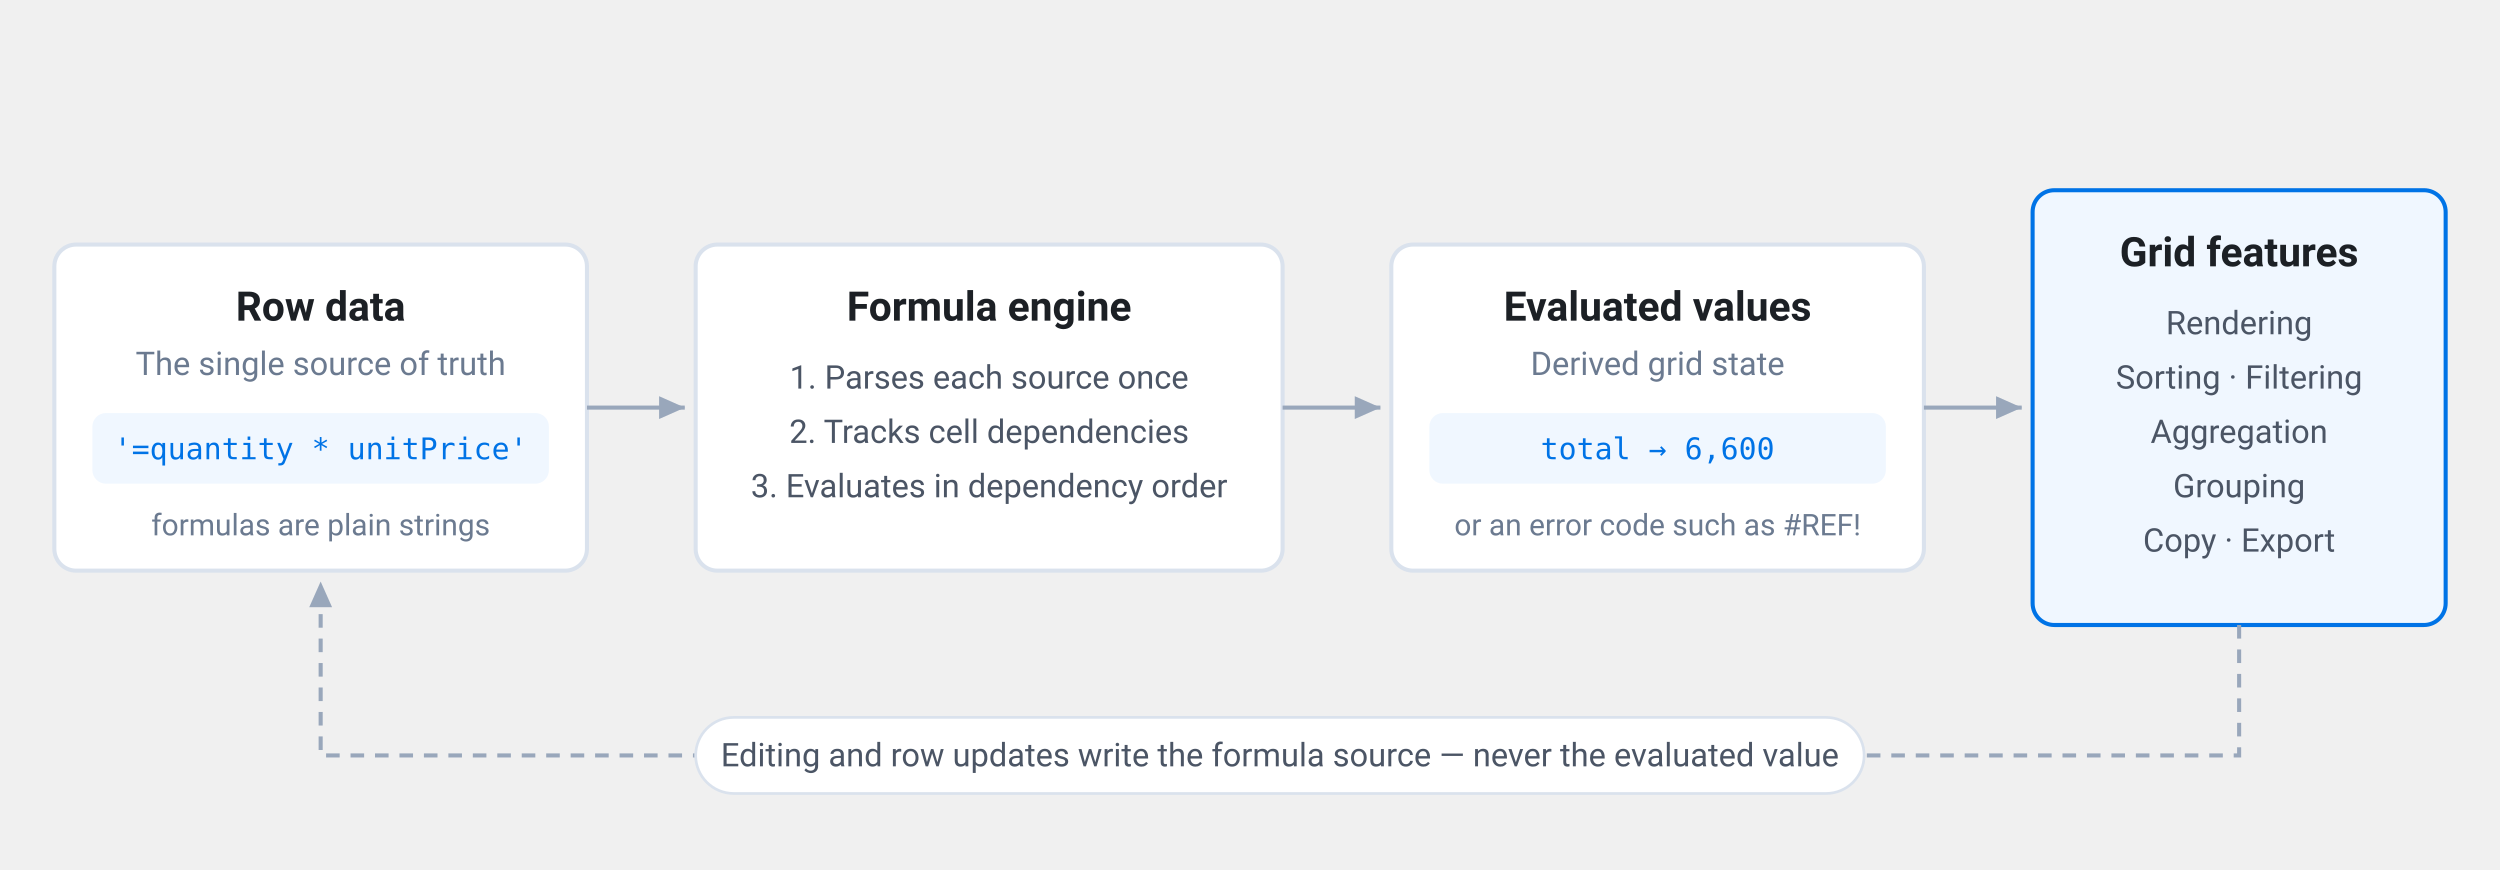
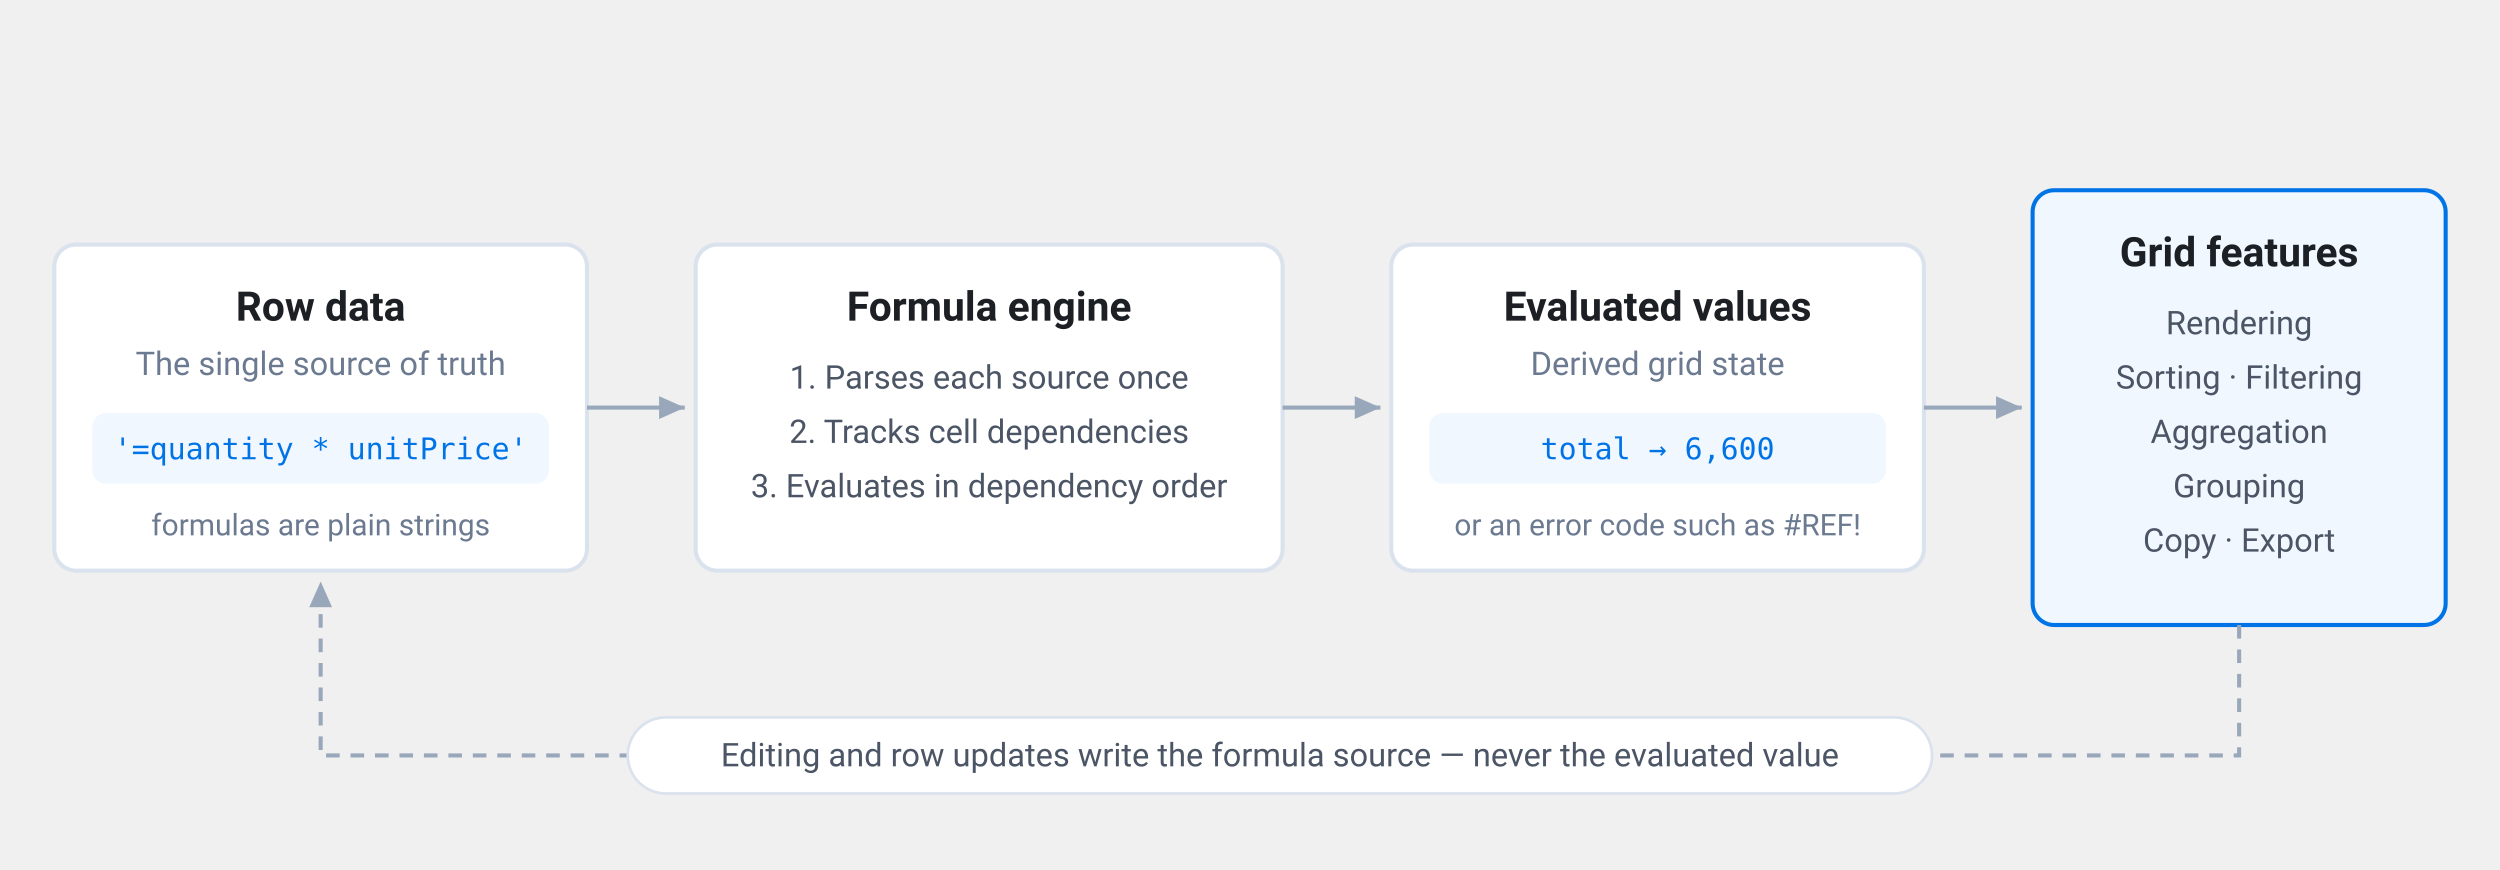
<svg xmlns="http://www.w3.org/2000/svg" viewBox="0 0 920 320" font-family="system-ui, -apple-system, 'Segoe UI', Roboto, sans-serif">
  <defs>
    <marker id="arrow" viewBox="0 0 10 10" refX="9" refY="5" markerWidth="7" markerHeight="7" orient="auto-start-reverse">
      <path d="M 0 1 L 9 5 L 0 9 z" fill="#99A7BB" />
    </marker>
  </defs>
  <rect x="20" y="90" width="196" height="120" rx="8" fill="#FFFFFF" stroke="#DAE2ED" stroke-width="1.5" />
  <text x="118" y="118" text-anchor="middle" font-size="15" font-weight="600" fill="#1C2025">Row data</text>
  <text x="118" y="138" text-anchor="middle" font-size="12" fill="#6B7A90">The single source of truth</text>
  <rect x="34" y="152" width="168" height="26" rx="5" fill="#F0F7FF" />
  <text x="118" y="169" text-anchor="middle" font-size="11" font-family="Menlo, Consolas, monospace" fill="#0073E6">'=quantity * unitPrice'</text>
  <text x="118" y="197" text-anchor="middle" font-size="11" fill="#6B7A90">formulas are plain strings</text>
  <line x1="216" y1="150" x2="252" y2="150" stroke="#99A7BB" stroke-width="1.5" marker-end="url(#arrow)" />
  <rect x="256" y="90" width="216" height="120" rx="8" fill="#FFFFFF" stroke="#DAE2ED" stroke-width="1.5" />
  <text x="364" y="118" text-anchor="middle" font-size="15" font-weight="600" fill="#1C2025">Formula engine</text>
  <text x="364" y="143" text-anchor="middle" font-size="12" fill="#4B5565">1. Parses each source once</text>
  <text x="364" y="163" text-anchor="middle" font-size="12" fill="#4B5565">2. Tracks cell dependencies</text>
  <text x="364" y="183" text-anchor="middle" font-size="12" fill="#4B5565">3. Evaluates in dependency order</text>
  <line x1="472" y1="150" x2="508" y2="150" stroke="#99A7BB" stroke-width="1.5" marker-end="url(#arrow)" />
  <rect x="512" y="90" width="196" height="120" rx="8" fill="#FFFFFF" stroke="#DAE2ED" stroke-width="1.5" />
  <text x="610" y="118" text-anchor="middle" font-size="15" font-weight="600" fill="#1C2025">Evaluated values</text>
  <text x="610" y="138" text-anchor="middle" font-size="12" fill="#6B7A90">Derived grid state</text>
  <rect x="526" y="152" width="168" height="26" rx="5" fill="#F0F7FF" />
  <text x="610" y="169" text-anchor="middle" font-size="11" font-family="Menlo, Consolas, monospace" fill="#0073E6">total → 6,600</text>
  <text x="610" y="197" text-anchor="middle" font-size="11" fill="#6B7A90">or an error code such as #REF!</text>
  <line x1="708" y1="150" x2="744" y2="150" stroke="#99A7BB" stroke-width="1.5" marker-end="url(#arrow)" />
  <rect x="748" y="70" width="152" height="160" rx="8" fill="#F0F7FF" stroke="#0073E6" stroke-width="1.5" />
  <text x="824" y="98" text-anchor="middle" font-size="15" font-weight="600" fill="#1C2025">Grid features</text>
  <text x="824" y="123" text-anchor="middle" font-size="12" fill="#4B5565">Rendering</text>
  <text x="824" y="143" text-anchor="middle" font-size="12" fill="#4B5565">Sorting · Filtering</text>
  <text x="824" y="163" text-anchor="middle" font-size="12" fill="#4B5565">Aggregation</text>
  <text x="824" y="183" text-anchor="middle" font-size="12" fill="#4B5565">Grouping</text>
  <text x="824" y="203" text-anchor="middle" font-size="12" fill="#4B5565">Copy · Export</text>
  <path d="M 824 230 L 824 278 L 118 278 L 118 214" fill="none" stroke="#99A7BB" stroke-width="1.5" stroke-dasharray="5 4" marker-end="url(#arrow)" />
-   <rect x="256" y="264" width="430" height="28" rx="14" fill="#FFFFFF" stroke="#DAE2ED" />
+   <rect x="231" y="264" width="480" height="28" rx="14" fill="#FFFFFF" stroke="#DAE2ED" />
  <text x="471" y="282" text-anchor="middle" font-size="12" fill="#4B5565">Editing and row updates write the formula source — never the evaluated value</text>
</svg>
